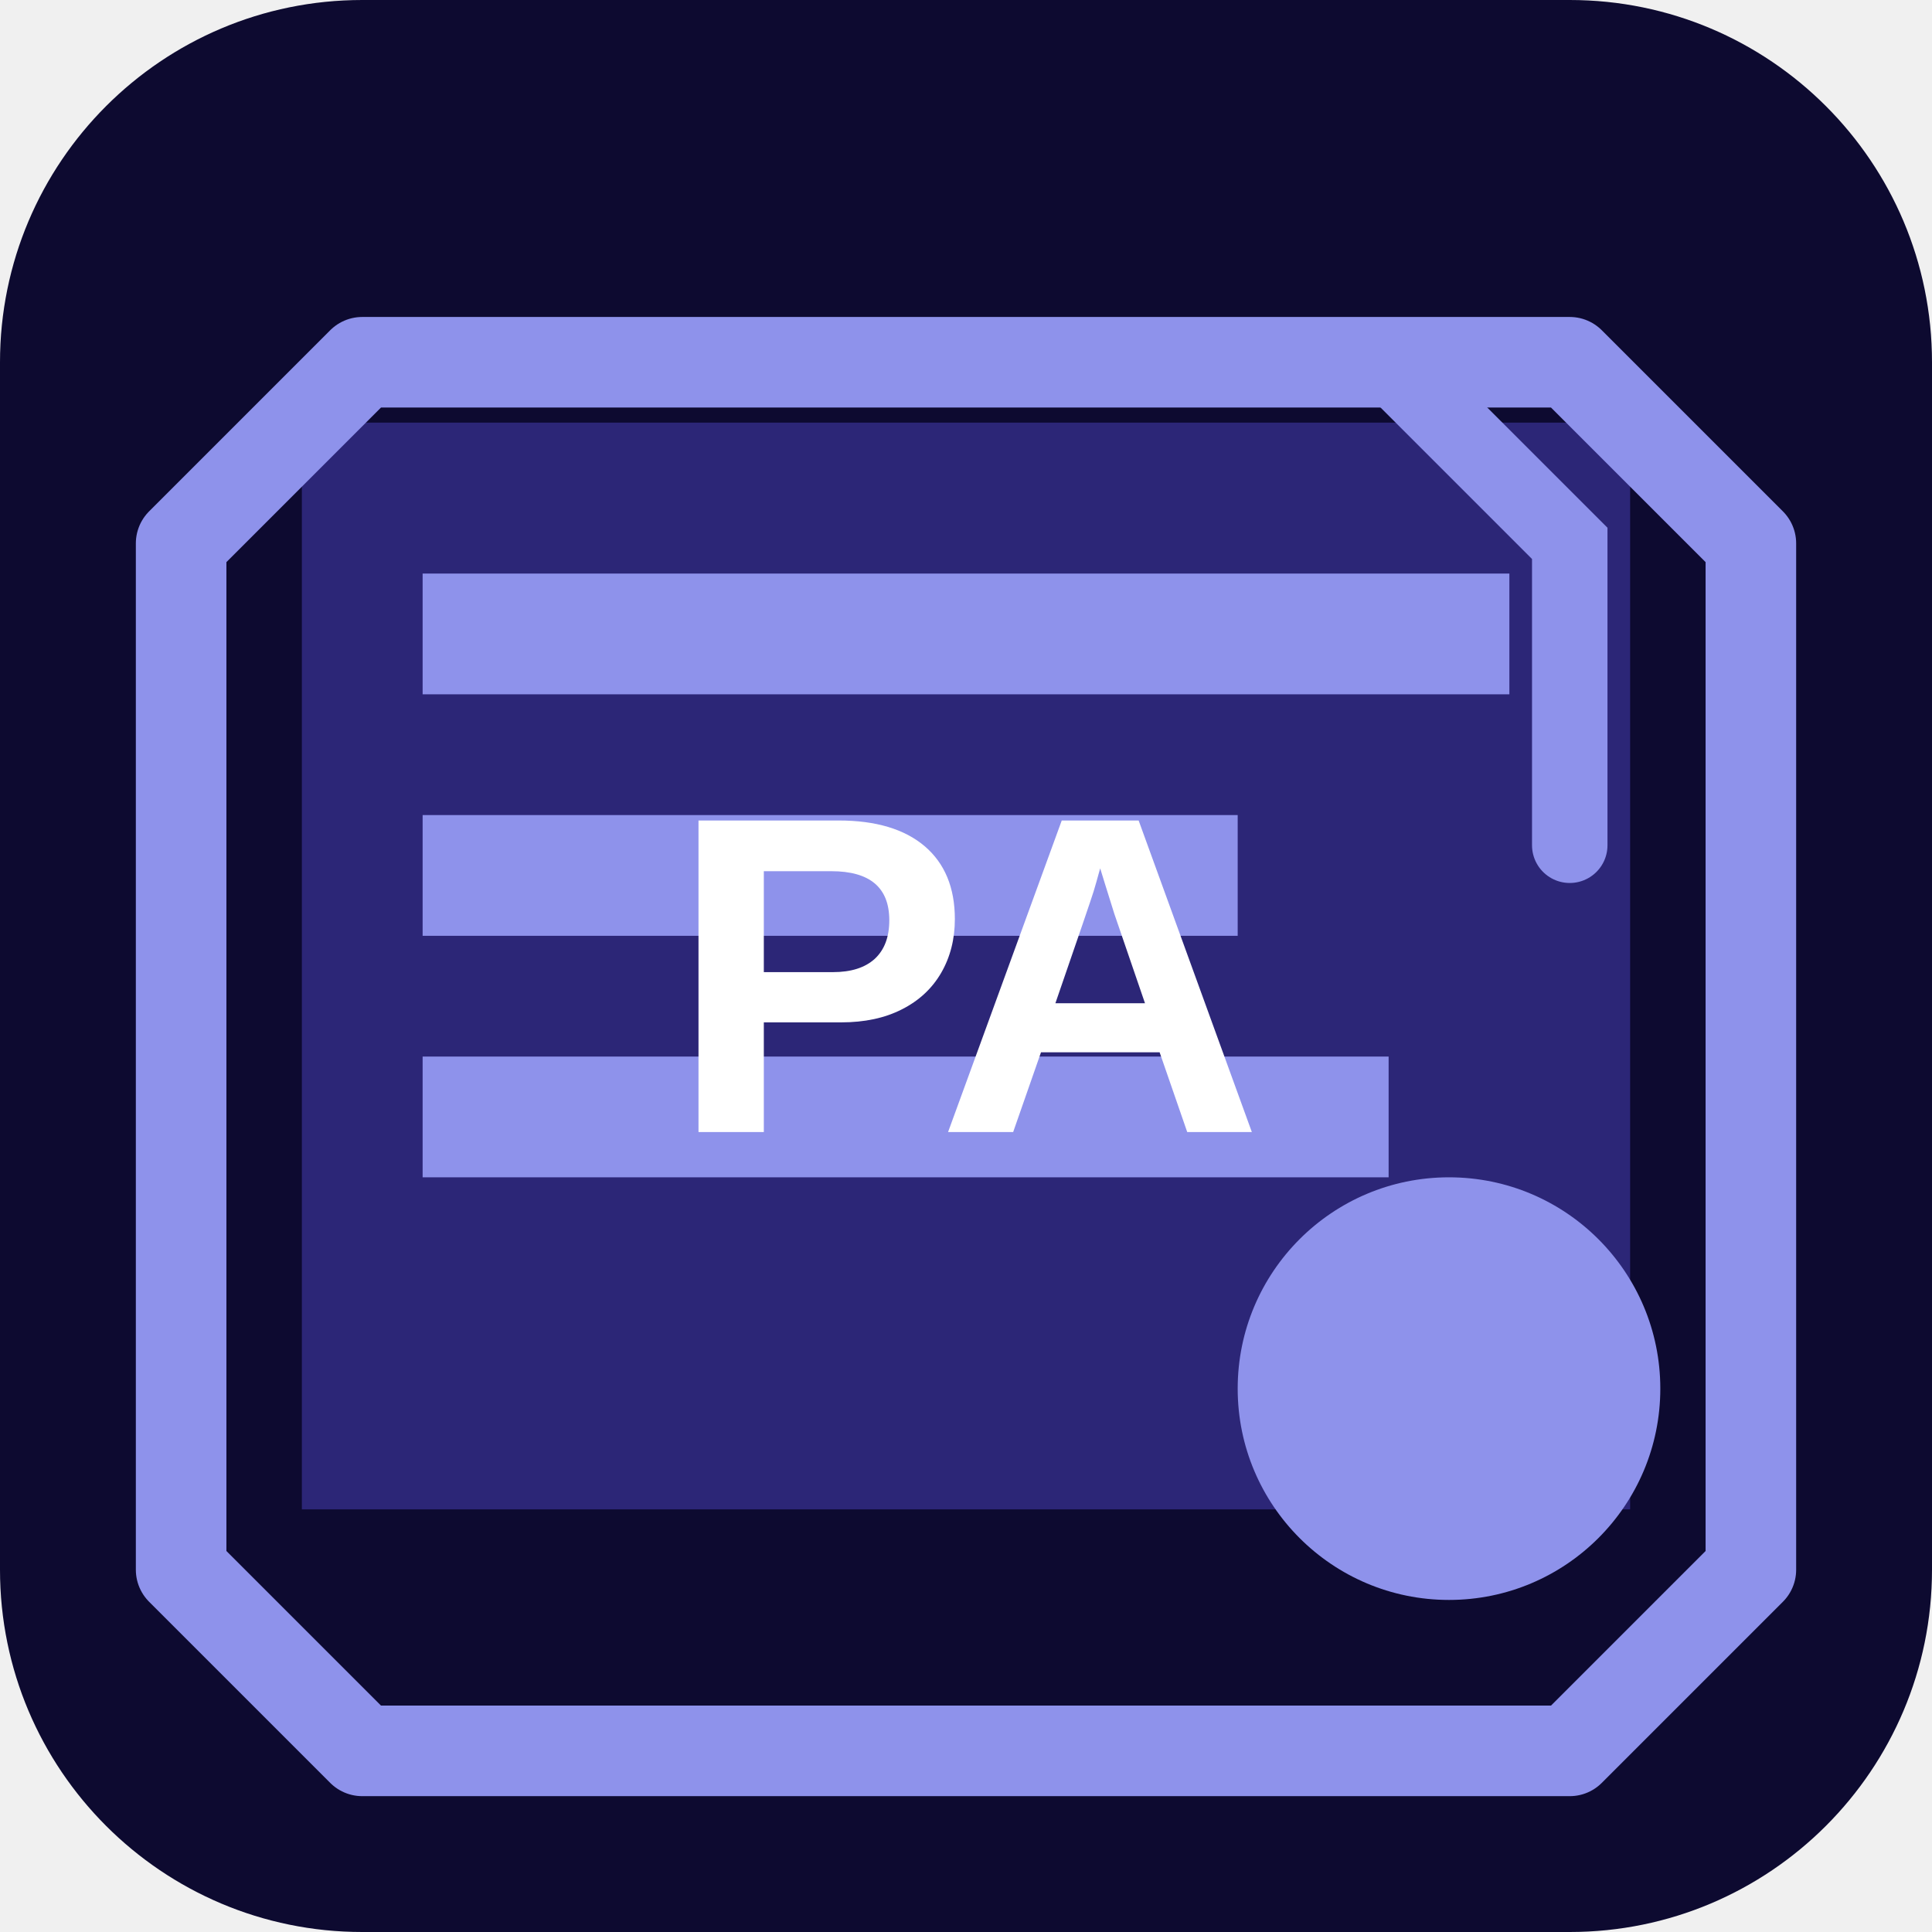
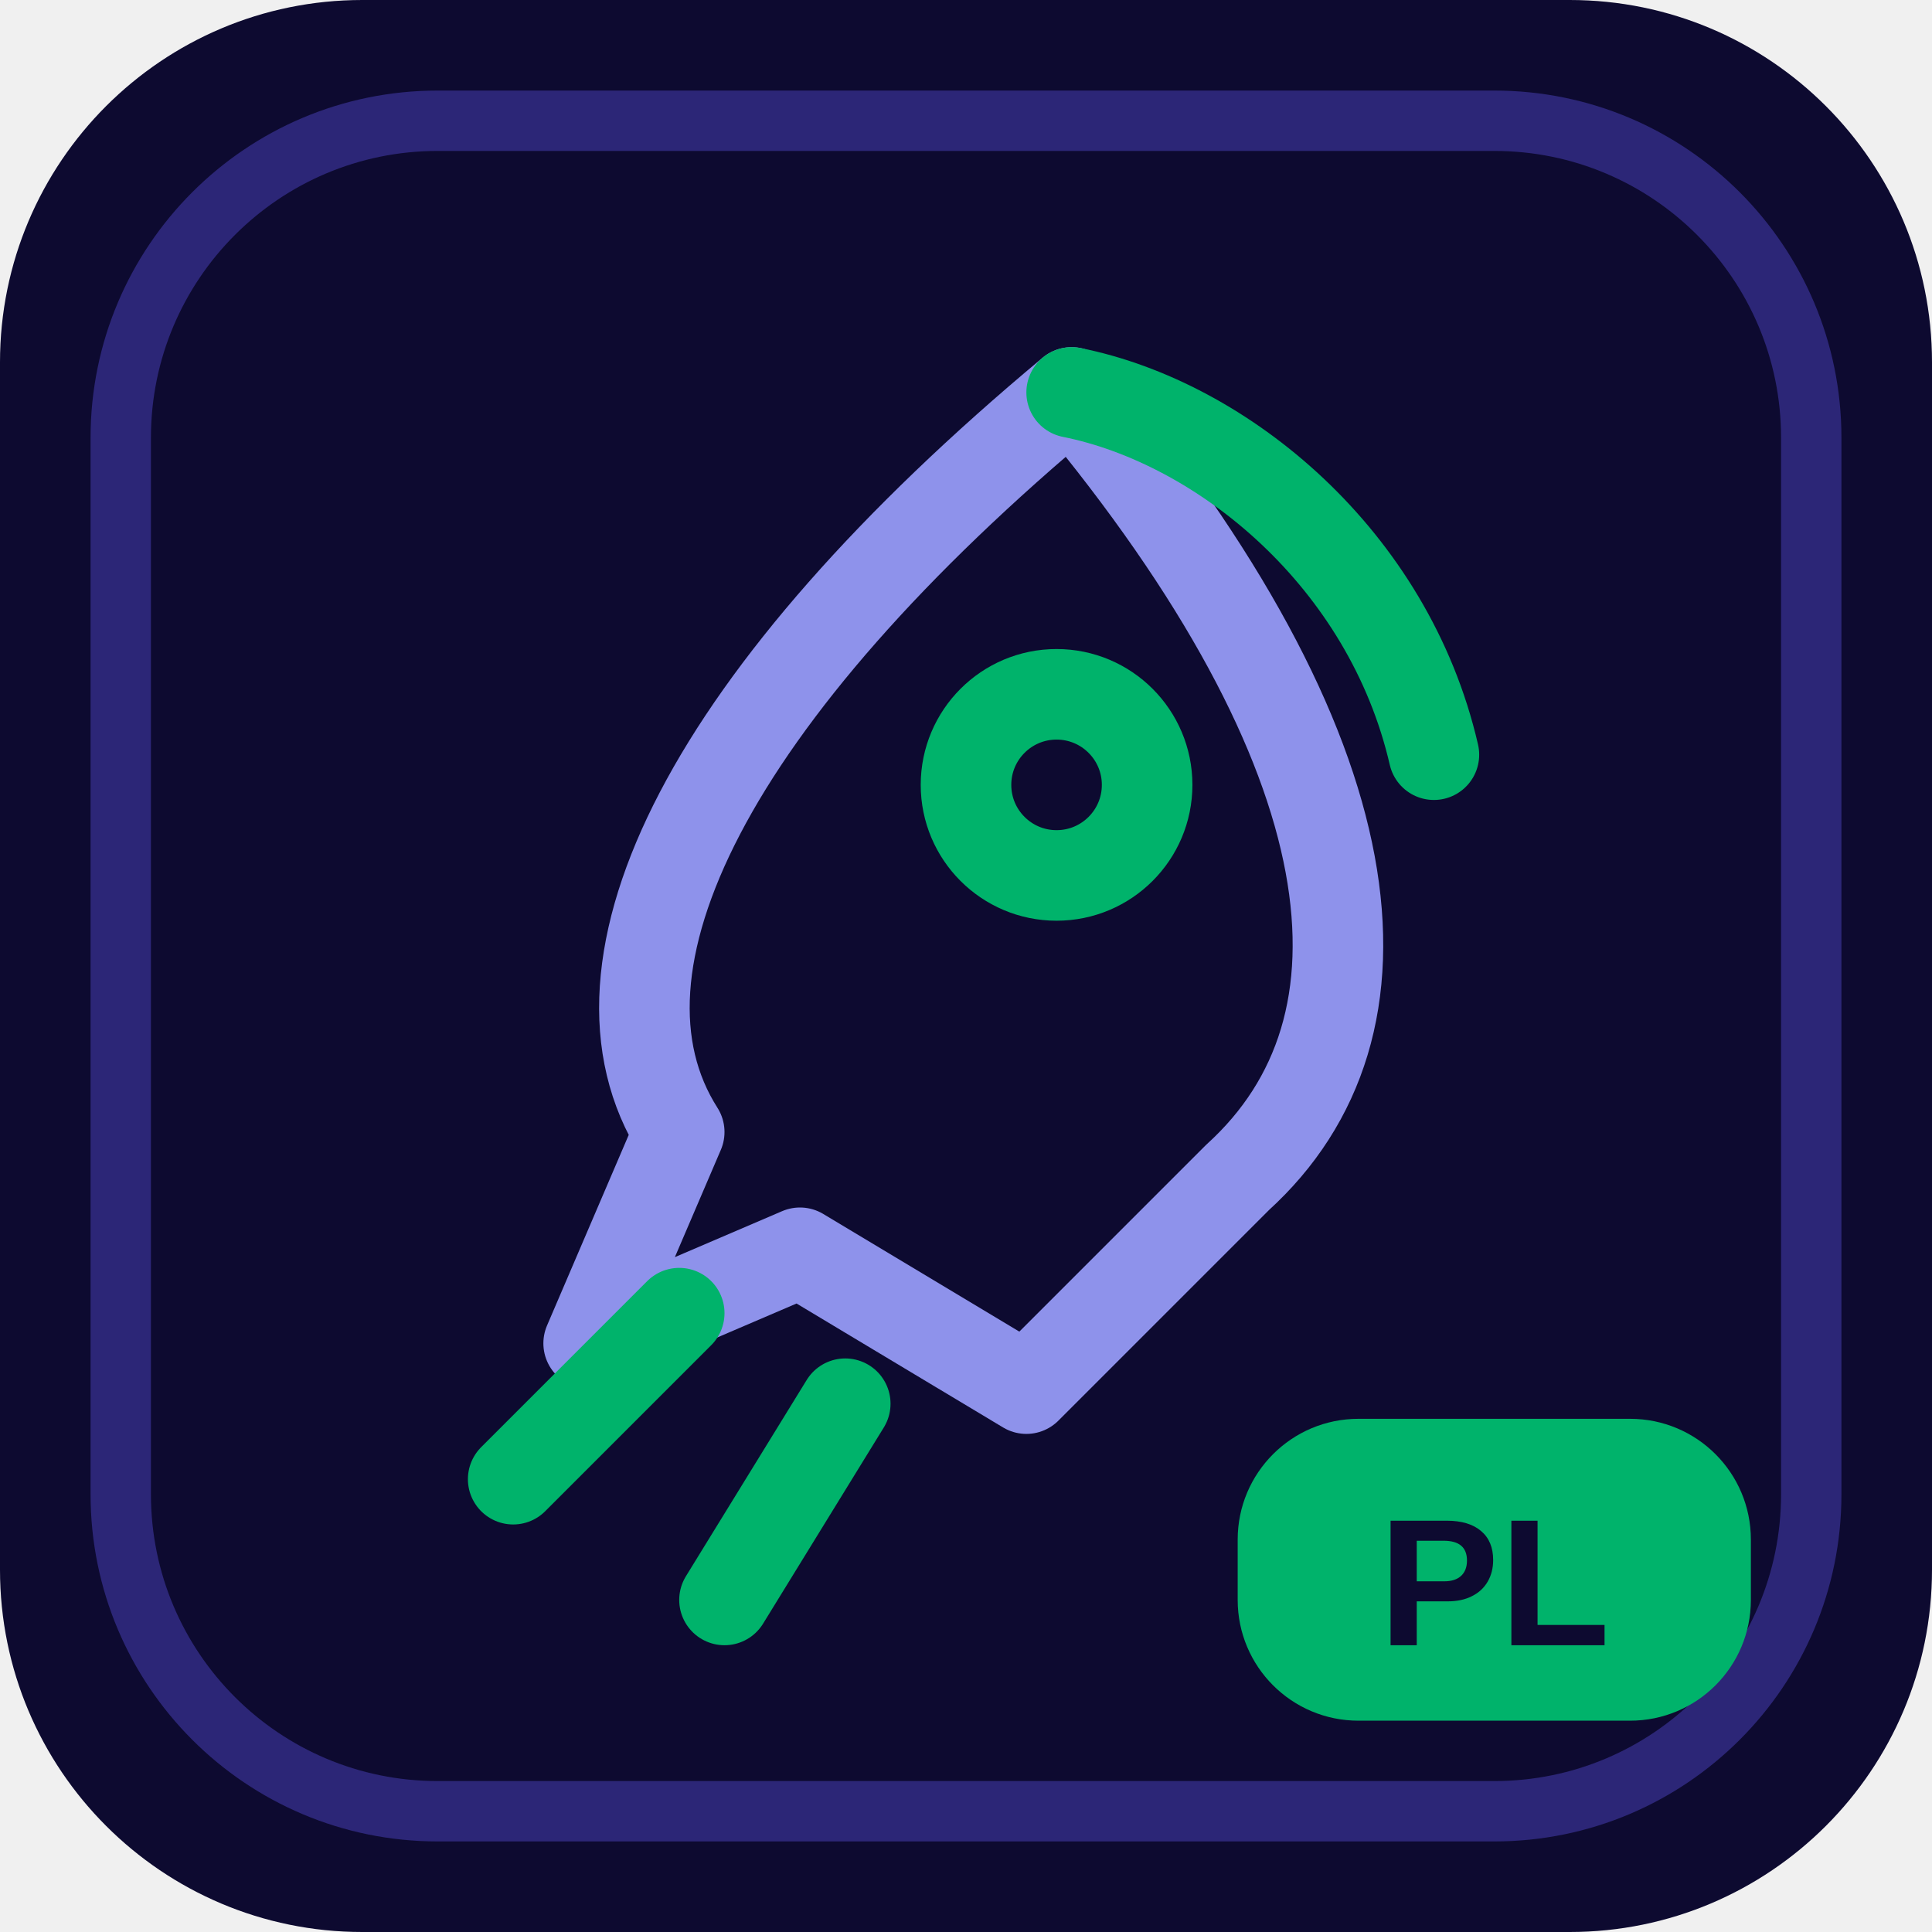
- <svg xmlns="http://www.w3.org/2000/svg" width="128" height="128" viewBox="0 0 128 128" role="img" aria-label="PA icon">
+ <svg xmlns="http://www.w3.org/2000/svg" width="128" height="128" viewBox="0 0 128 128" role="img" aria-label="payloads icon">
  <rect width="128" height="128" rx="24" fill="#0D0A30" />
-   <path d="M20 28h88v72H20z" rx="8" fill="#2C2677" />
-   <path d="M28 38h72v8H28zm0 16h54v8H28zm0 16h64v8H28z" fill="#8E92EB" />
-   <path d="M24 24h80l12 12v68l-12 12H24L12 104V36z" fill="none" stroke="#8E92EB" stroke-width="6" stroke-linejoin="round" />
-   <path d="M93 25l11 11v20" fill="none" stroke="#8E92EB" stroke-width="5" stroke-linecap="round" />
-   <circle cx="96" cy="92" r="14" fill="#8E92EB" />
-   <text x="64" y="75" fill="#FFFFFF" font-family="Arial, Helvetica, sans-serif" font-size="30" font-weight="700" text-anchor="middle">PA</text>
+   <rect x="8" y="8" width="112" height="112" rx="21" fill="none" stroke="#2C2677" stroke-width="4" />
+   <g>
+     <path d="M53 83 39 89 45 75c-7-11 2-29 26-49 20 24 22 42 11 52l-14 14z" fill="none" stroke="#8E92EB" stroke-width="6" stroke-linecap="round" stroke-linejoin="round" />
+     <path d="M71 26c10 2 21 11 24 24" fill="none" stroke="#00B36B" stroke-width="6" stroke-linecap="round" stroke-linejoin="round" />
+     <circle cx="70" cy="52" r="6" fill="none" stroke="#00B36B" stroke-width="6" />
+     <line x1="45" y1="87" x2="34" y2="98" stroke="#00B36B" stroke-width="6" stroke-linecap="round" />
+     <line x1="56" y1="93" x2="48" y2="106" stroke="#00B36B" stroke-width="6" stroke-linecap="round" />
+   </g>
+   <rect x="82" y="94" width="34" height="20" rx="8" fill="#00B36B" />
+   <text x="99" y="109" fill="#0D0A30" font-family="Arial, Helvetica, sans-serif" font-size="12" font-weight="800" text-anchor="middle">PL</text>
</svg>
